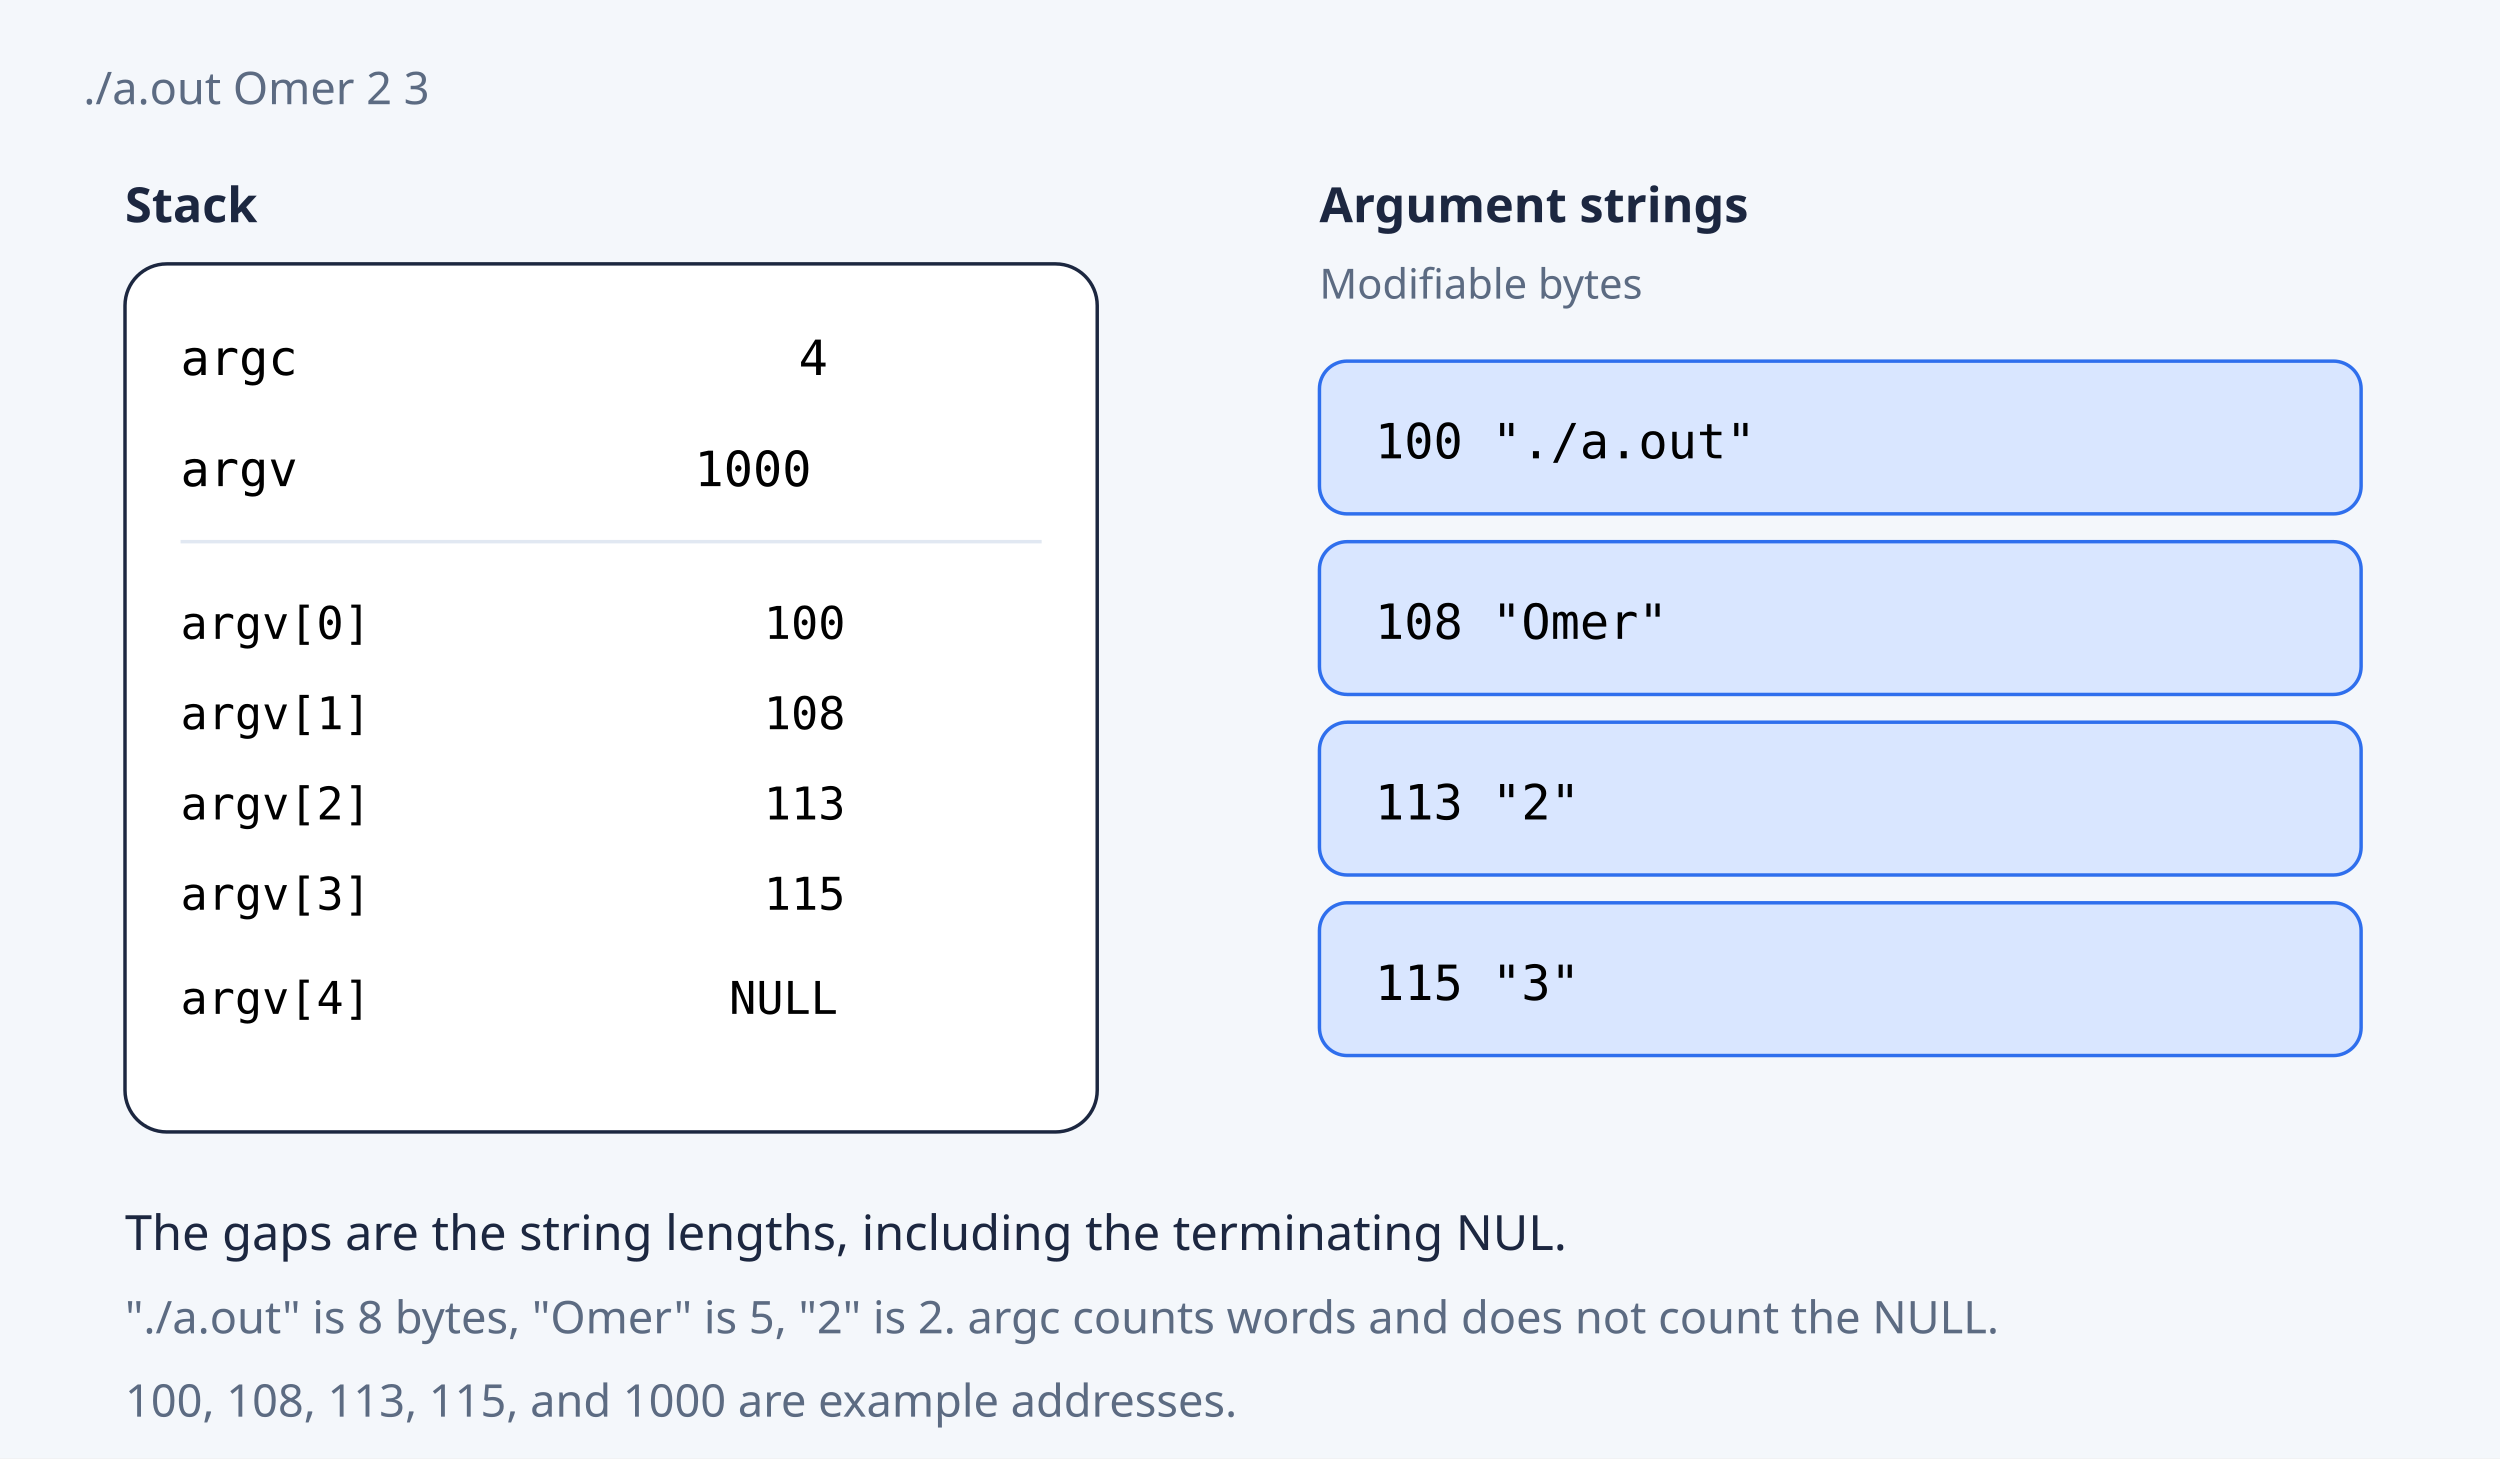
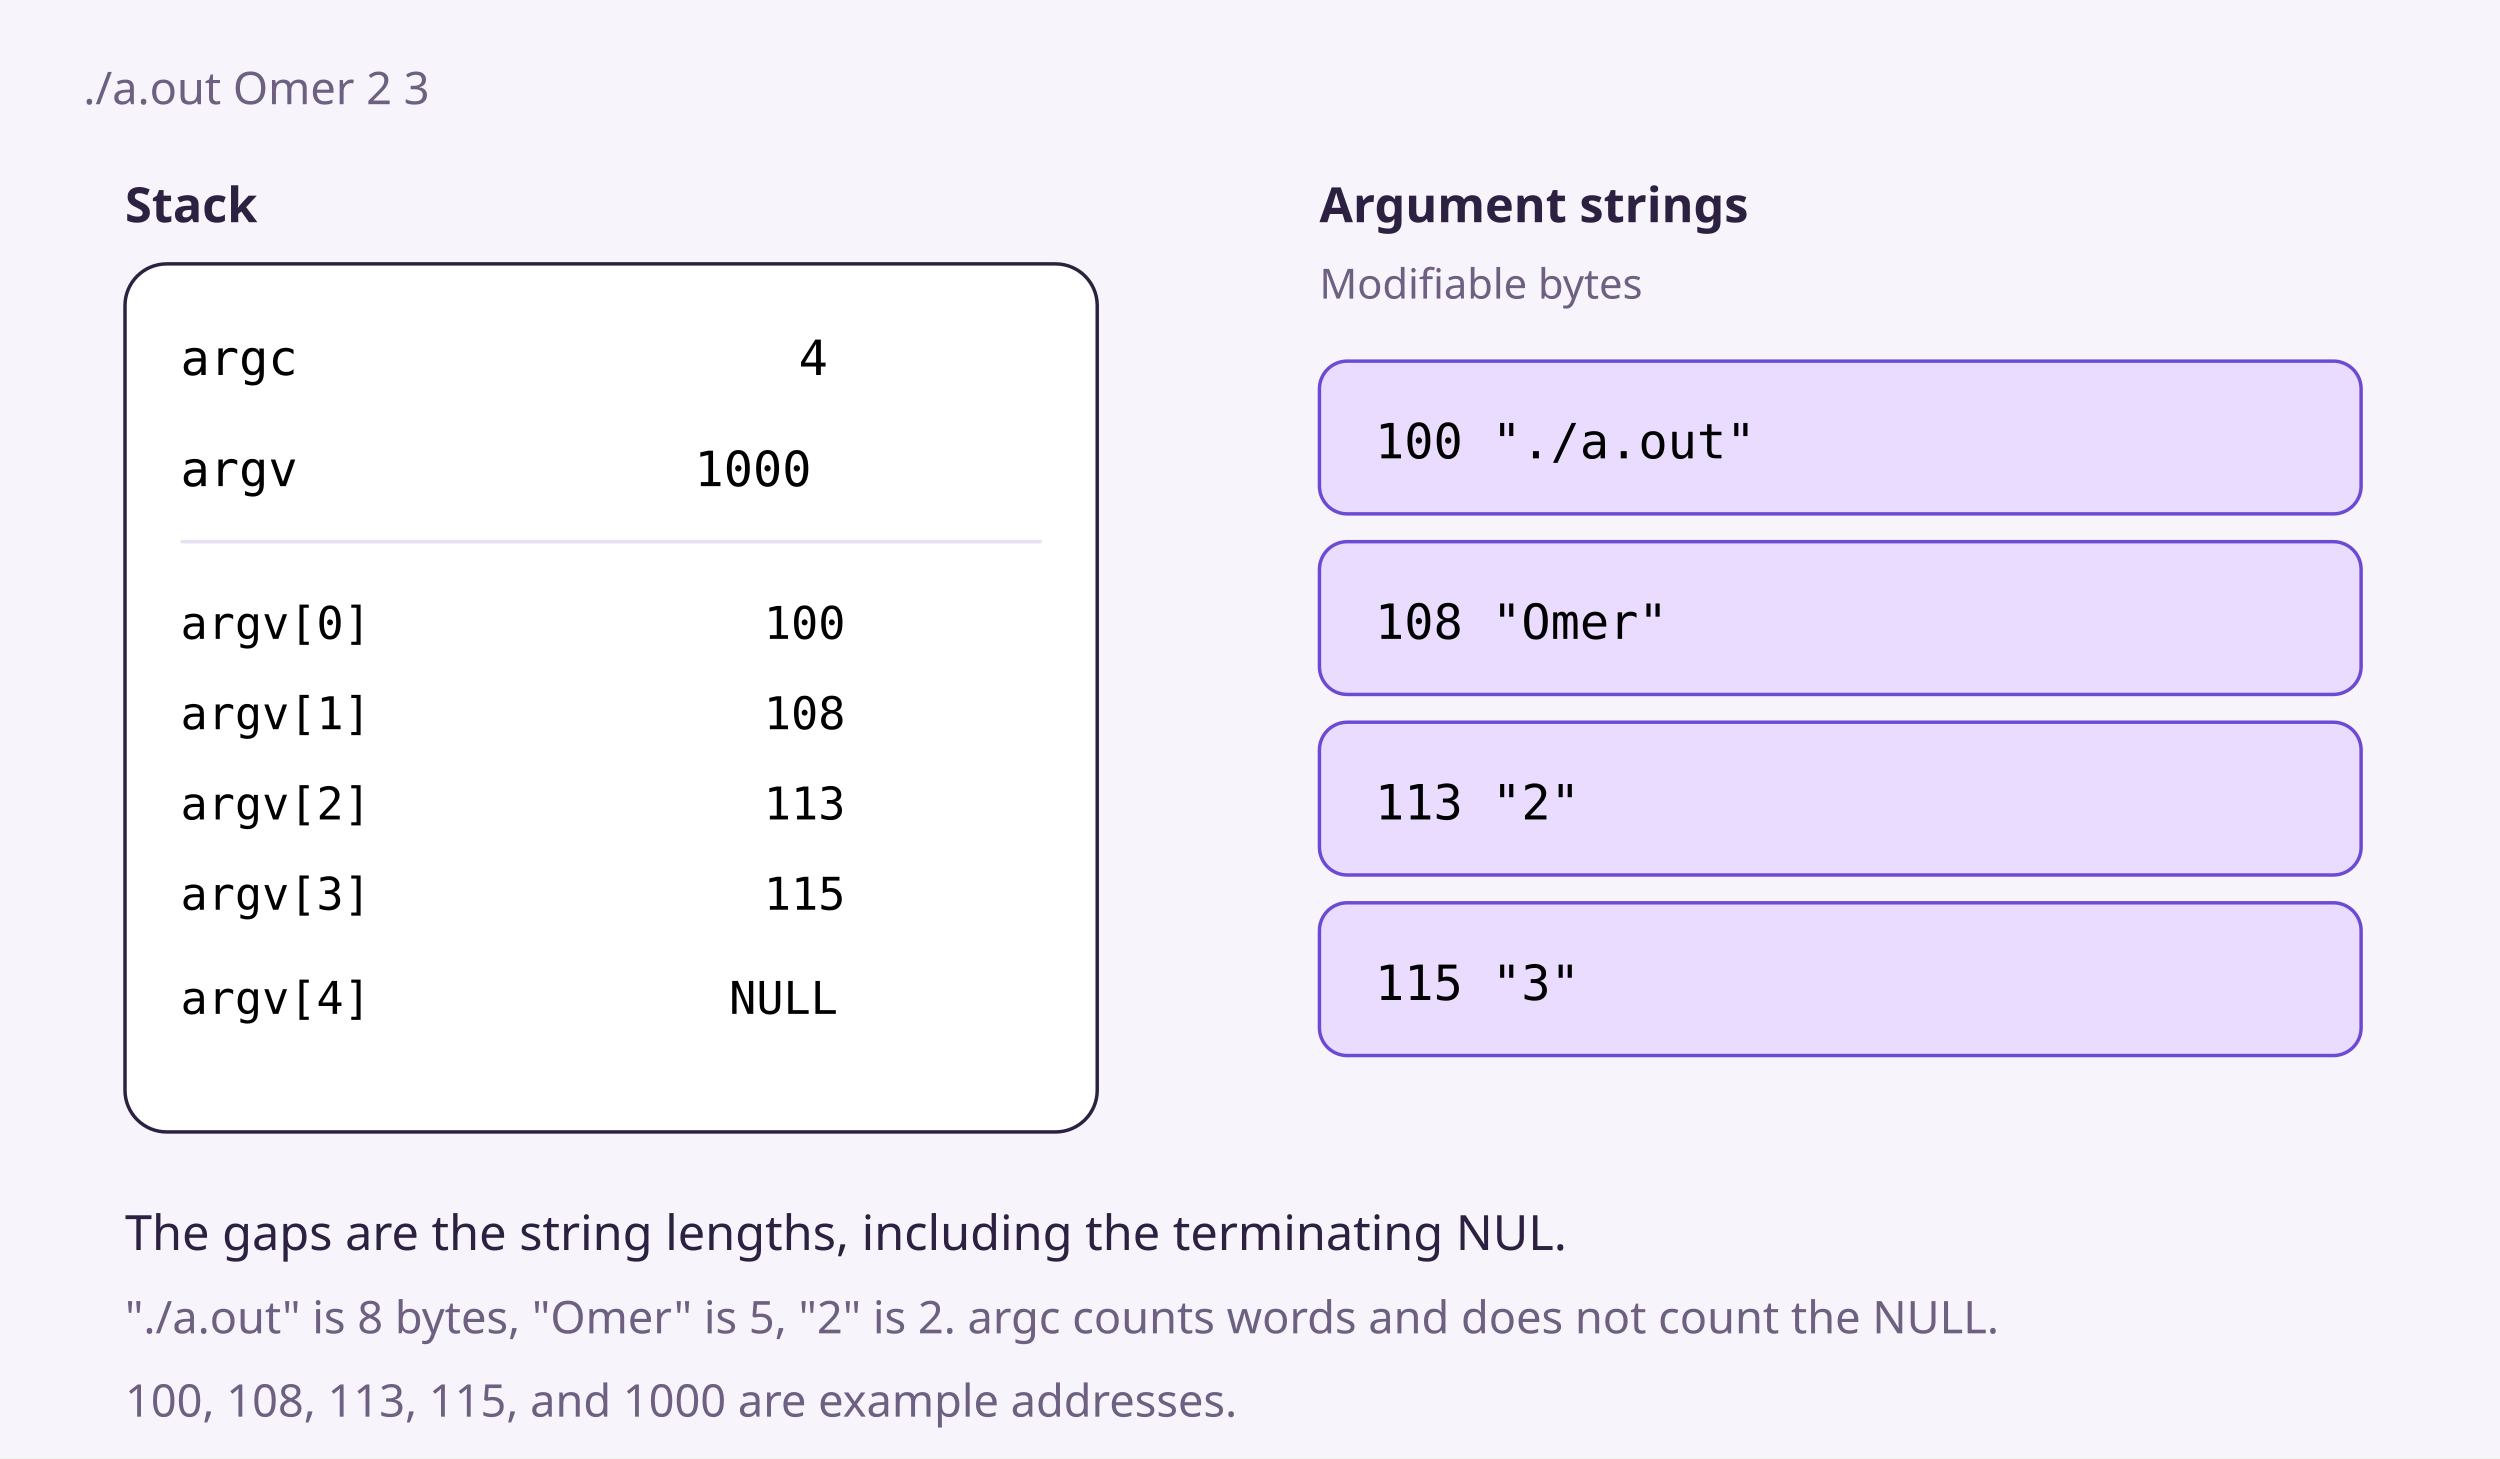
<svg xmlns="http://www.w3.org/2000/svg" viewBox="0 0 720 420" role="img">
  <style>
-   .t { font-family: Heebo, system-ui, sans-serif; fill: #1c2740; }
-   .m { font-family: Heebo, system-ui, sans-serif; fill: #5c6b82; }
+   .t { font-family: Heebo, system-ui, sans-serif; fill: #2c2140; }
+   .m { font-family: Heebo, system-ui, sans-serif; fill: #6d6080; }
  .w { font-family: Heebo, system-ui, sans-serif; fill: #ffffff; }
  .mono { font-family: "Source Code Pro", ui-monospace, monospace; }
  .step { opacity: 1; }
  @media (prefers-reduced-motion: no-preference) {
    .step { animation: appear 0.45s ease both; }
  }
  @keyframes appear { from { opacity: 0; } to { opacity: 1; } }
  @media (prefers-reduced-motion: reduce) {
    .step { animation: none !important; opacity: 1 !important; }
  }
</style>
-   <rect width="720" height="420" fill="#f4f7fb" />
+   <rect width="720" height="420" fill="#f7f4fb" />
  <text x="24" y="30" class="m" font-size="13">./a.out Omer 2 3</text>
  <g class="step" style="animation-delay:0.08s">
    <text x="36" y="64" class="t" font-size="14" font-weight="700">Stack</text>
-     <rect x="36" y="76" width="280" height="250" rx="12" fill="#ffffff" stroke="#1c2740" />
+     <rect x="36" y="76" width="280" height="250" rx="12" fill="#ffffff" stroke="#2c2140" />
    <text x="52" y="108" class="mono" font-size="14">argc</text>
    <text x="230" y="108" class="mono" font-size="14">4</text>
    <text x="52" y="140" class="mono" font-size="14">argv</text>
    <text x="200" y="140" class="mono" font-size="14">1000</text>
-     <line x1="52" y1="156" x2="300" y2="156" stroke="#e1e8f2" />
+     <line x1="52" y1="156" x2="300" y2="156" stroke="#e8e0f2" />
    <text x="52" y="184" class="mono" font-size="13">argv[0]</text>
    <text x="220" y="184" class="mono" font-size="13">100</text>
    <text x="52" y="210" class="mono" font-size="13">argv[1]</text>
    <text x="220" y="210" class="mono" font-size="13">108</text>
    <text x="52" y="236" class="mono" font-size="13">argv[2]</text>
    <text x="220" y="236" class="mono" font-size="13">113</text>
    <text x="52" y="262" class="mono" font-size="13">argv[3]</text>
    <text x="220" y="262" class="mono" font-size="13">115</text>
    <text x="52" y="292" class="mono" font-size="13">argv[4]</text>
    <text x="210" y="292" class="mono" font-size="13">NULL</text>
  </g>
  <g class="step" style="animation-delay:0.20s">
    <text x="380" y="64" class="t" font-size="14" font-weight="700">Argument strings</text>
    <text x="380" y="86" class="m" font-size="12">Modifiable bytes</text>
-     <rect x="380" y="104" width="300" height="44" rx="8" fill="#d9e6ff" stroke="#2f6fed" />
+     <rect x="380" y="104" width="300" height="44" rx="8" fill="#eadcff" stroke="#6d4ad4" />
    <text x="396" y="132" class="mono" font-size="14">100   "./a.out"</text>
-     <rect x="380" y="156" width="300" height="44" rx="8" fill="#d9e6ff" stroke="#2f6fed" />
+     <rect x="380" y="156" width="300" height="44" rx="8" fill="#eadcff" stroke="#6d4ad4" />
    <text x="396" y="184" class="mono" font-size="14">108   "Omer"</text>
-     <rect x="380" y="208" width="300" height="44" rx="8" fill="#d9e6ff" stroke="#2f6fed" />
+     <rect x="380" y="208" width="300" height="44" rx="8" fill="#eadcff" stroke="#6d4ad4" />
    <text x="396" y="236" class="mono" font-size="14">113   "2"</text>
-     <rect x="380" y="260" width="300" height="44" rx="8" fill="#d9e6ff" stroke="#2f6fed" />
+     <rect x="380" y="260" width="300" height="44" rx="8" fill="#eadcff" stroke="#6d4ad4" />
    <text x="396" y="288" class="mono" font-size="14">115   "3"</text>
  </g>
  <text x="36" y="360" class="t" font-size="14">The gaps are the string lengths, including the terminating NUL.</text>
  <text x="36" y="384" class="m" font-size="13">"./a.out" is 8 bytes, "Omer" is 5, "2" is 2. argc counts words and does not count the NULL.</text>
  <text x="36" y="408" class="m" font-size="13">100, 108, 113, 115, and 1000 are example addresses.</text>
</svg>
